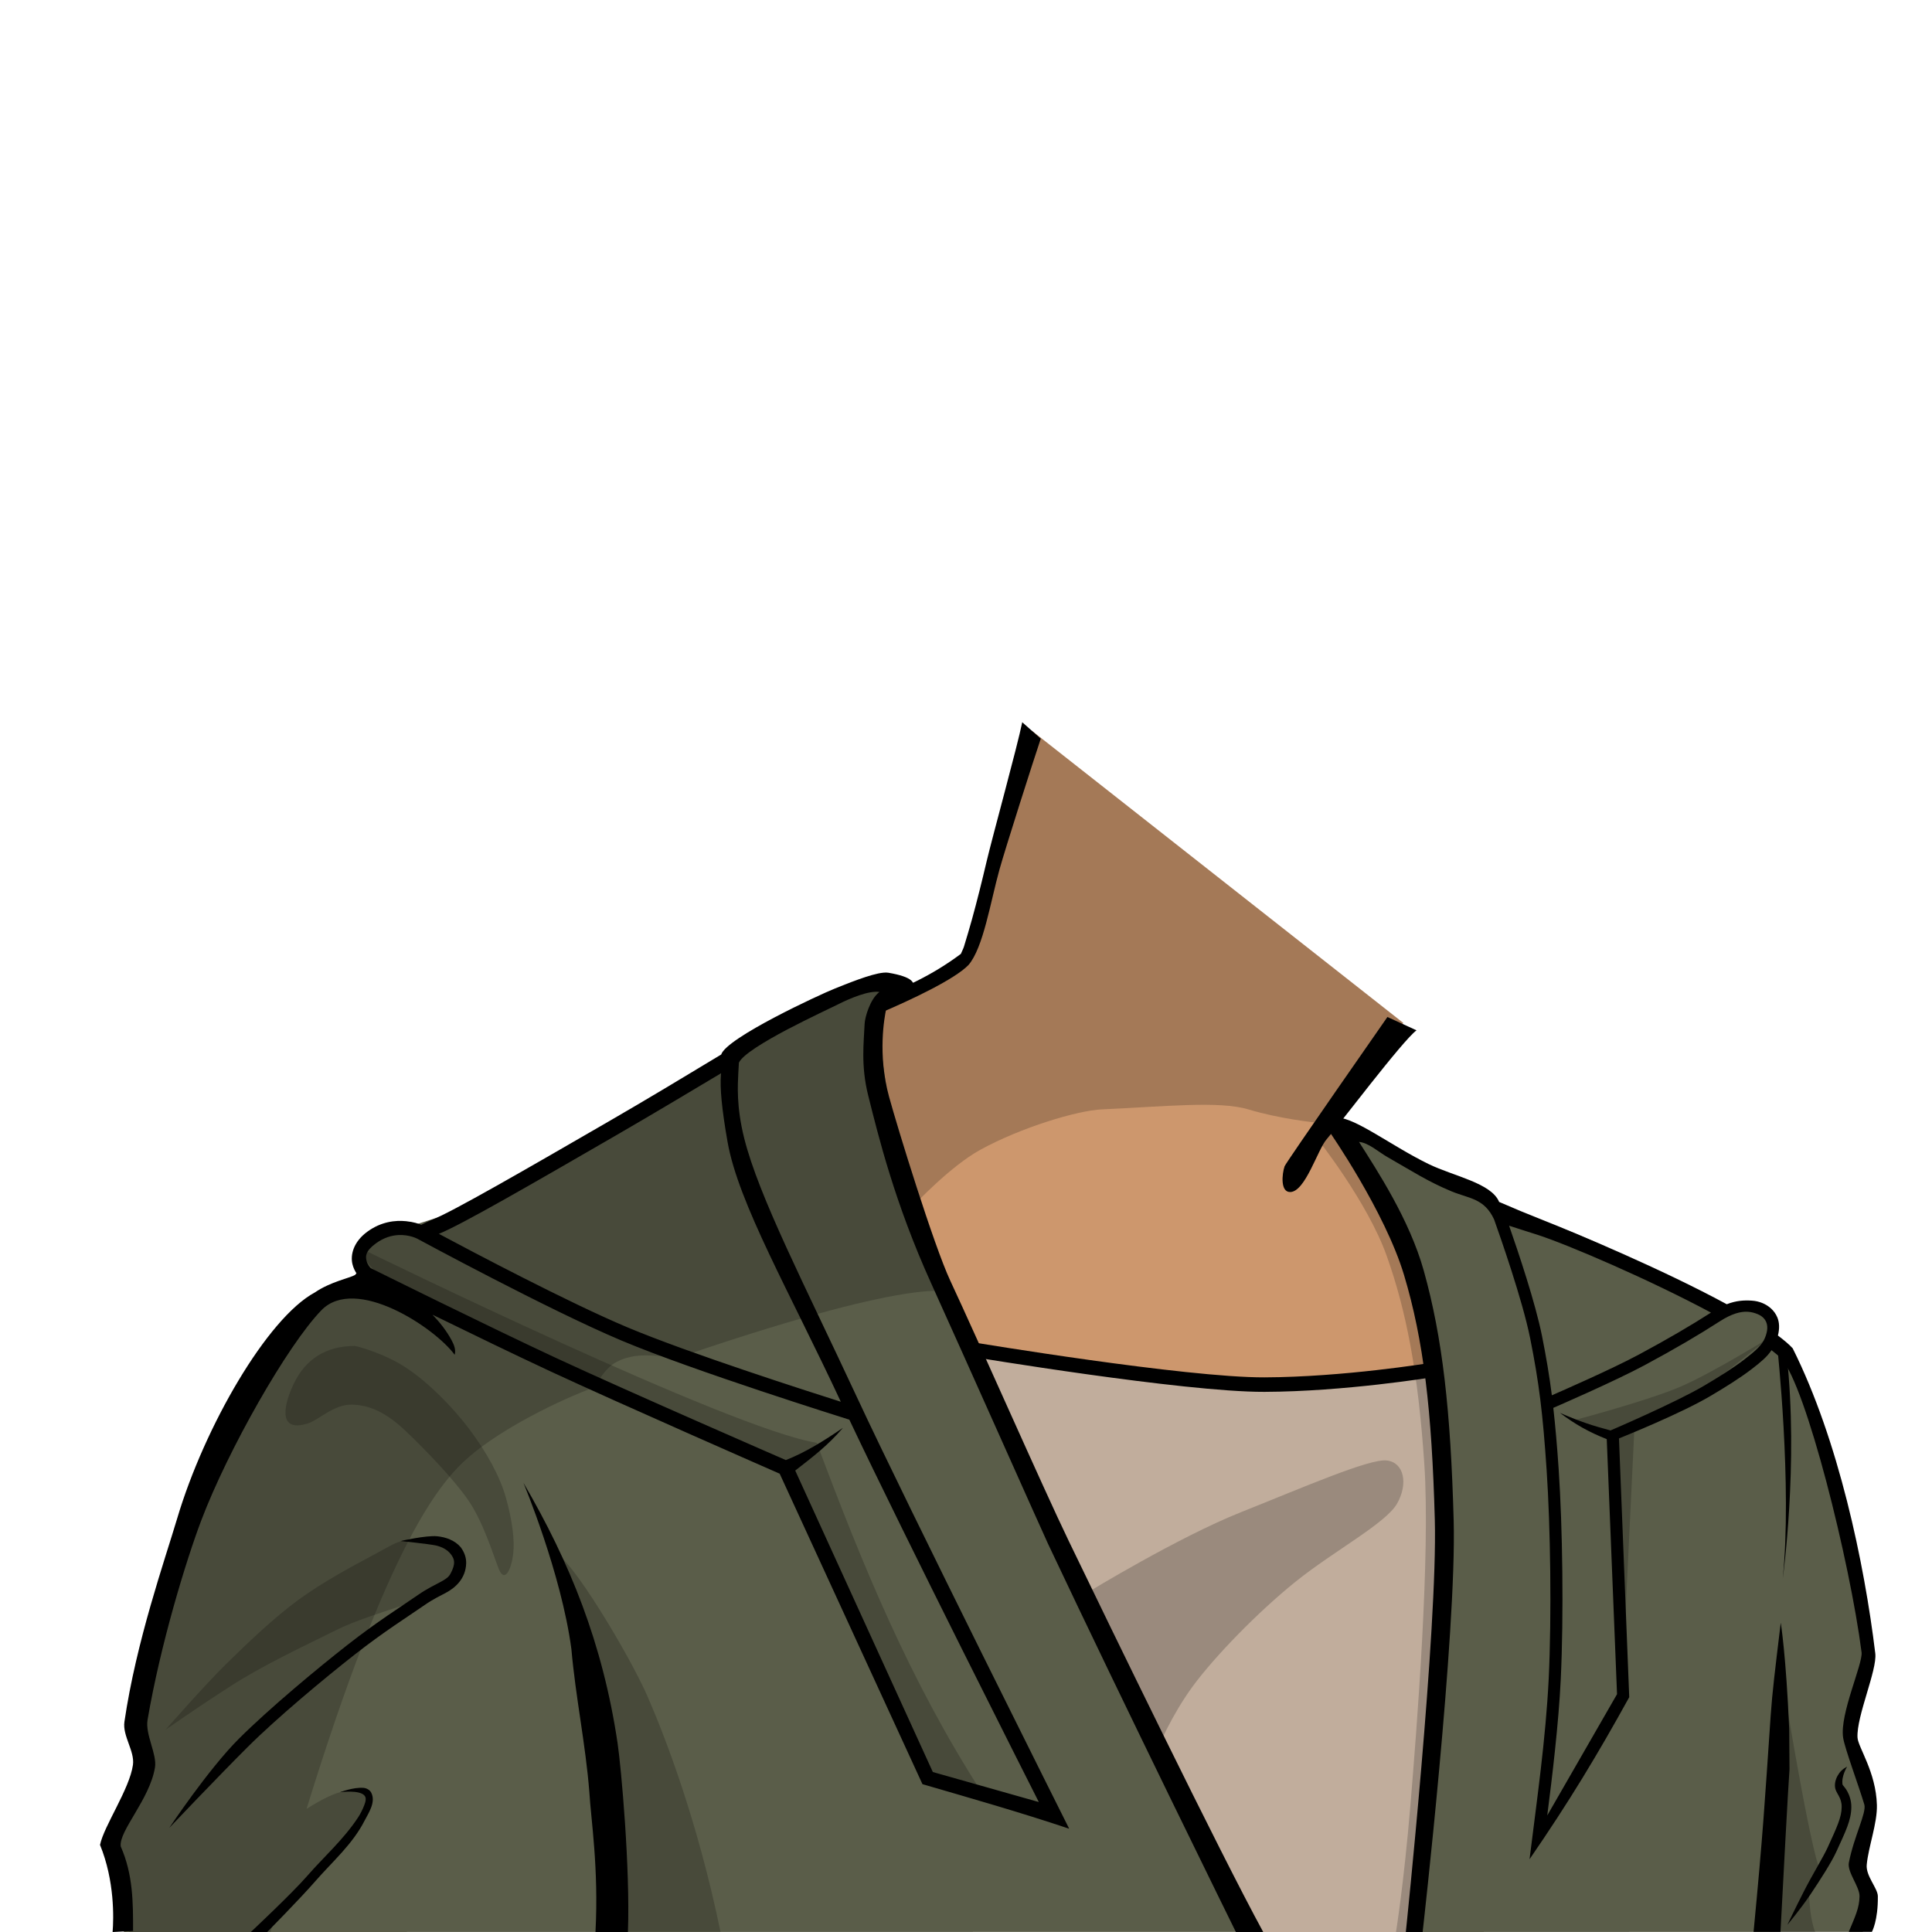
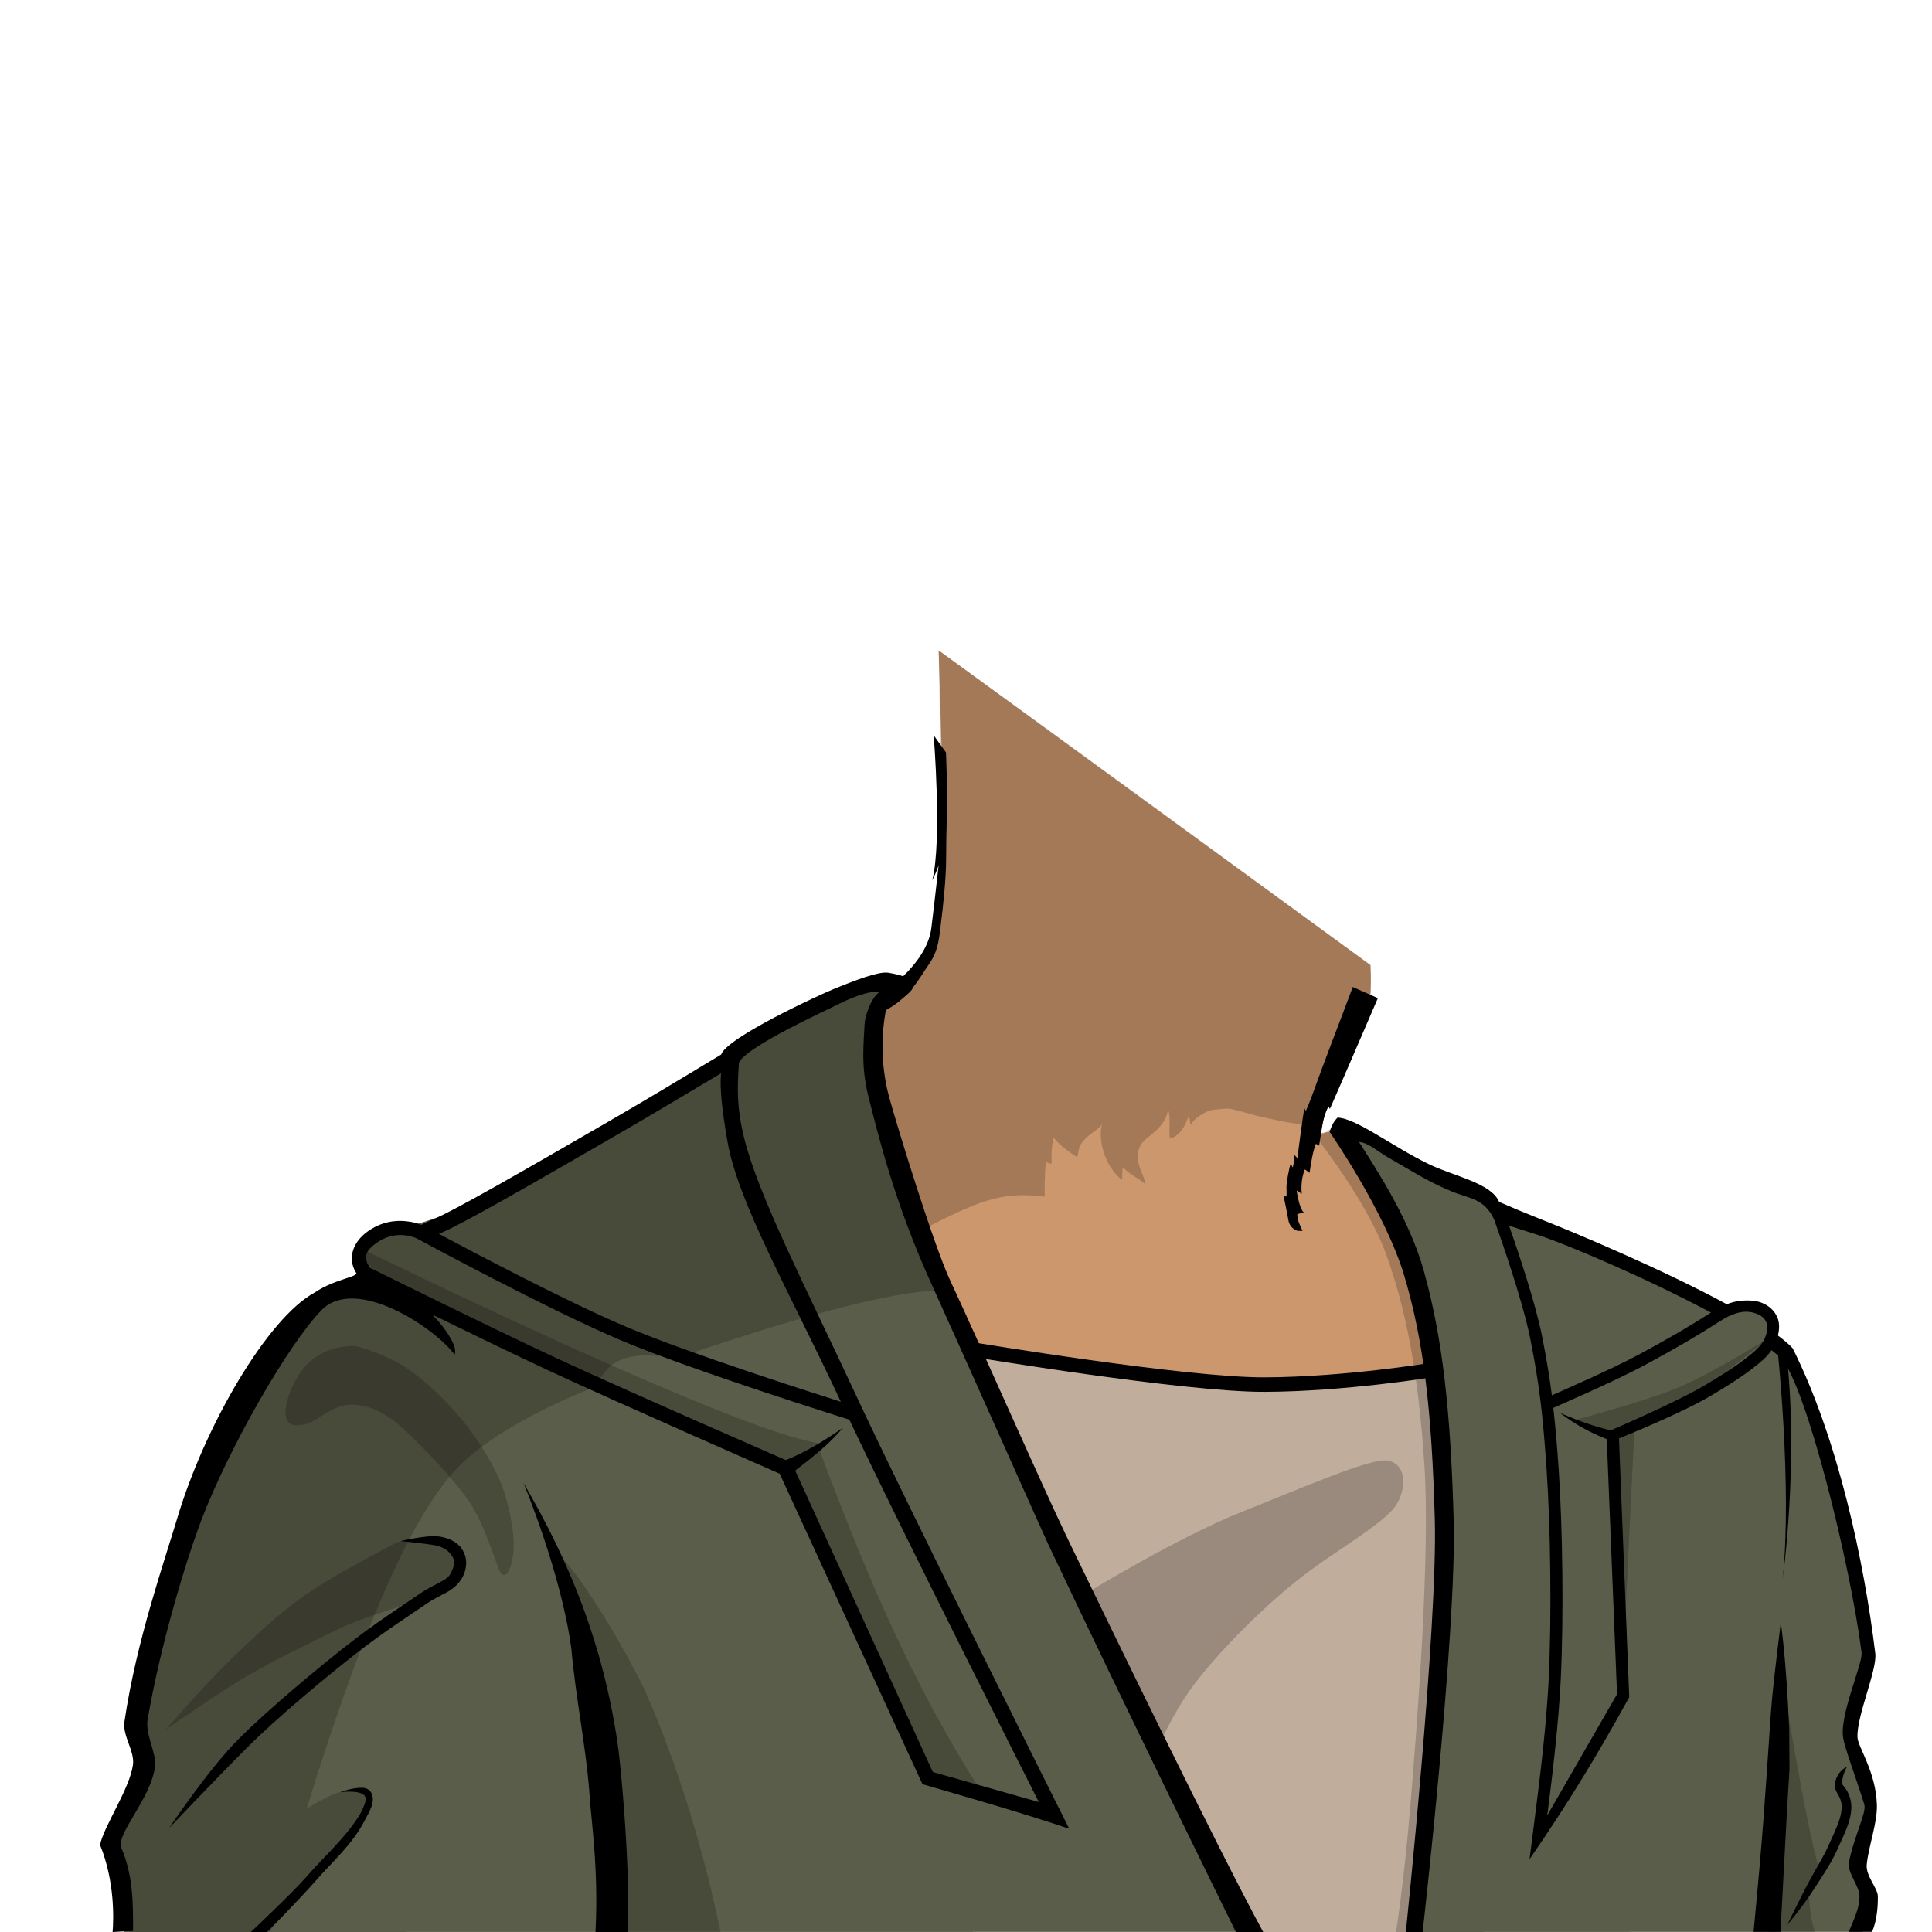
<svg xmlns="http://www.w3.org/2000/svg" version="1.1" id="svg171226" width="400" height="400" viewBox="0 0 400 400" xml:space="preserve">
  <defs id="defs171230" />
  <g id="layer1" style="display:none">
    <path id="path171974-7" style="display:inline;fill:#cd976d;fill-opacity:1;fill-rule:nonzero;stroke:none;stroke-width:1.333" d="m 202.779,134.84 0.279,39.656 -1.938,20.334 -1.037,3.611 c 0,0 -7.23,3.057 -19.391,9.396 -5.046,2.631 -0.408,13.401 0.082,19.09 5.175,11.786 12.487,63.745 23.36,65.157 l 63.831,12.136 29.432,-16.728 -5.986,-27.404 -15.291,-26.035 -2.68,0.547 c 0.033,-0.06 0.063,-0.12 0.096,-0.18 0.825,-1.498 1.686,-3.016 2.541,-4.529 l 14.451,-18.104 -6.811,-5.357 c 0.125,-2.062 0.15,-4.251 0.029,-6.619 z" />
    <path id="path1917" style="display:inline;opacity:0.2;fill:#000000;fill-opacity:1;fill-rule:nonzero;stroke:none;stroke-width:1.333" d="m 202.779,134.84 0.279,39.656 -1.936,20.332 -0.537,1.865 -3.59,3.951 c 0,0 -15.88,7.832 -16.416,7.939 l 2.348,19.055 7.618,27.143 c 0,0 8.681,-4.502 12.54,-5.781 3.682,-1.221 7.069,-2.008 13.219,-1.256 -0.027,-1.319 -0.048,-2.64 0.039,-3.957 0.069,-1.049 0.008,-2.161 0.248,-3.176 0.356,0.188 0.766,0.226 1.137,0.377 -0.035,-1.779 -0.102,-3.725 0.459,-5.414 1.281,1.607 3.081,2.898 4.809,3.992 0.323,-0.78 0.233,-1.673 0.674,-2.475 0.416,-0.757 1.002,-1.359 1.654,-1.914 0.928,-0.789 2.273,-1.496 2.852,-2.449 -0.616,2.143 -0.111,4.824 0.701,6.842 0.661,1.649 1.936,3.677 3.428,4.689 0.083,-0.833 -0.013,-1.83 0.193,-2.631 1.241,1.547 3.165,2.183 4.521,3.484 0.109,-0.881 -0.699,-2.317 -0.973,-3.176 -0.223,-0.701 -0.443,-1.361 -0.488,-2.096 -0.097,-1.585 0.466,-3.084 1.74,-4.055 1.959,-1.491 4.426,-3.58 4.52,-6.266 0.615,1.98 0.139,4.061 0.379,6.107 1.101,0.011 2.298,-1.301 2.818,-2.184 0.443,-0.753 0.776,-1.578 1.096,-2.385 0.273,0.552 0.185,1.269 0.447,1.785 0.623,-1.093 1.569,-1.704 2.574,-2.299 1.055,-0.625 1.848,-0.78 3.08,-0.873 0.796,-0.059 1.771,-0.242 2.564,-0.082 2.428,0.485 4.817,1.371 7.293,1.85 2.047,0.397 8.522,2.251 11.512,1.1 0.092,0.009 0.268,0.031 0.35,0.039 l 0.299,-0.375 c 0.218,-0.152 0.412,-0.323 0.555,-0.535 0,0 0.484,-0.723 0.664,-0.992 l 15.08,-18.891 -6.809,-5.355 c 0.125,-2.061 0.146,-4.254 0.025,-6.621 l -1.875,-1.506 c -0.107,-0.085 -0.213,-0.169 -0.318,-0.254 l -56.537,-45.369 c -2.576,-2.067 -5.151,-4.133 -7.729,-6.201 -1.225,-0.984 -2.477,-1.943 -3.705,-2.918 -0.133,-0.107 -0.242,-0.238 -0.369,-0.352 z" />
    <path d="m 292.986,209.786 c -0.009,-0.004 -0.152,0.143 -0.161,0.153 -4.865,4.952 -8.335,11.599 -12.039,17.217 -0.896,1.361 -1.197,2.883 -2.203,4.207 -0.145,-0.297 -0.291,-0.595 -0.436,-0.892 -1.663,2.337 -2.883,4.795 -3.987,7.337 l -1.079,-0.564 c -0.909,1.661 -1.412,3.472 -1.457,5.243 -0.529,0.008 -1.044,-0.117 -1.471,-0.361 -0.483,1.175 -0.62,2.433 -0.392,3.596 0.032,0.164 0.071,0.339 -10e-4,0.504 -0.187,0.429 -0.848,0.407 -1.301,0.291 0.069,0.436 0.631,4.901 1.679,4.461 -0.499,0.199 -1.028,0.295 -1.541,0.376 -0.04,1.309 0.571,2.377 1.1,3.484 0.005,0.011 -0.915,0.015 -1.015,-0.007 -0.316,-0.068 -0.597,-0.204 -0.839,-0.389 -0.541,-0.416 -0.851,-1.043 -1.06,-1.664 -0.265,-0.789 -0.38,-1.635 -0.436,-2.479 -0.032,-0.465 -0.028,-0.879 -0.191,-1.308 -0.167,-0.439 -0.388,-0.888 -0.399,-1.375 0.205,0.013 0.391,0.164 0.596,0.079 0.053,-0.453 -0.225,-0.735 -0.229,-1.163 -0.008,-0.772 0.289,-1.587 0.408,-2.357 0.064,-0.411 0.145,-0.78 0.284,-1.177 0.175,-0.503 0.241,-1.075 0.464,-1.545 0.204,-0.012 0.271,0.145 0.38,0.261 0.173,-0.605 0.479,-1.469 0.897,-1.999 0.247,0.033 0.297,0.361 0.444,0.512 -0.063,-0.064 0.348,-1.189 0.383,-1.348 0.1,-0.453 0.171,-0.916 0.307,-1.365 0.224,-0.736 0.627,-1.471 0.991,-2.168 0.291,-0.557 0.688,-1.093 1.021,-1.633 0.328,-0.532 0.697,-1.033 1.017,-1.572 0.193,-0.325 0.355,-0.707 0.592,-1.009 0.081,0.211 0.241,0.408 0.316,0.616 0.263,-0.381 0.363,-0.855 0.584,-1.255 0.285,-0.517 0.501,-1.069 0.736,-1.601 0.449,-1.024 0.889,-2.053 1.465,-3.036 2.477,-4.232 4.961,-8.46 7.448,-12.688 1.157,-1.969 2.316,-3.937 3.476,-5.905 0,0 5.647,2.523 5.648,2.524" style="display:inline;fill:#000000;fill-opacity:1;fill-rule:nonzero;stroke:none;stroke-width:1.333" id="path1927" />
    <path id="path2083" style="display:inline;fill:#000000;fill-opacity:1;fill-rule:nonzero;stroke:none;stroke-width:1.333" d="m 201.928,154.775 c 0,0 0.879,21.436 -1.197,29.678 0,0 1,-1.991 1.316,-3.162 0,0 -0.949,7.346 -1.908,12.828 -0.189,0.63 -0.378,1.259 -0.568,1.889 -0.11,0.362 -0.408,0.938 -0.631,1.479 -6.166,4.612 -11.834,7.013 -18.533,9.775 l 1.418,2.645 c 6.366,-2.701 14.31,-7.253 16.679,-9.049 2.752,-2.086 3.203,-5.922 3.362,-8.054 0.175,-2.344 0.353,-5.203 0.885,-7.295 0.532,-2.092 0.709,-0.383 1.031,-4.994 0.333,-4.751 0.615,-6.858 0.736,-8.561 0.123,-1.701 0.253,-3.147 0.166,-6.988 -0.108,-4.689 -0.209,-6.65 -0.209,-6.65 z" />
  </g>
-   <g id="layer3" style="display:inline">
+   <g id="g11" style="display:inline">
+     <path id="path3" style="display:inline;fill:#cd976d;fill-opacity:1;fill-rule:nonzero;stroke:none;stroke-width:1.333" d="m 194.34,134.658 1.096,36.481 -1.575,20.697 -0.856,3.793 c 0,0 -0.152,5.87 -12.313,12.21 -5.046,2.631 -0.408,13.401 0.082,19.09 5.175,11.786 12.487,63.745 23.36,65.157 l 63.831,12.136 29.432,-16.728 -5.986,-27.404 -15.609,-25.808 -2.362,0.32 c 0.033,-0.06 0.085,-0.113 0.096,-0.18 0.349,-2.088 0.734,-4.422 1.588,-5.936 l 9.574,-21.211 -0.98,-0.843 c 0.125,-2.062 0.15,-4.251 0.029,-6.619 z" />
+     <path id="path6" style="display:inline;opacity:0.2;fill:#000000;fill-opacity:1;fill-rule:nonzero;stroke:none;stroke-width:1.333" d="m 194.34,134.658 0.733,41.109 -1.936,20.332 -0.537,1.865 -0.323,0.684 c 0,0 -11.161,9.829 -11.697,9.936 l 2.348,19.055 7.618,27.143 c 0,0 8.681,-4.502 12.54,-5.781 3.682,-1.221 7.069,-2.008 13.219,-1.256 -0.027,-1.319 -0.048,-2.64 0.039,-3.957 0.069,-1.049 0.008,-2.161 0.248,-3.176 0.356,0.188 0.766,0.226 1.137,0.377 -0.035,-1.779 -0.102,-3.725 0.459,-5.414 1.281,1.607 3.081,2.898 4.809,3.992 0.323,-0.78 0.233,-1.673 0.674,-2.475 0.416,-0.757 1.002,-1.359 1.654,-1.914 0.928,-0.789 2.273,-1.496 2.852,-2.449 -0.616,2.143 -0.111,4.824 0.701,6.842 0.661,1.649 1.936,3.677 3.428,4.689 0.083,-0.833 -0.013,-1.83 0.193,-2.631 1.241,1.547 3.165,2.183 4.521,3.484 0.109,-0.881 -0.699,-2.317 -0.973,-3.176 -0.223,-0.701 -0.443,-1.361 -0.488,-2.096 -0.097,-1.585 0.466,-3.084 1.74,-4.055 1.959,-1.491 4.426,-3.58 4.52,-6.266 0.615,1.98 0.139,4.061 0.379,6.107 1.101,0.011 2.298,-1.301 2.818,-2.184 0.443,-0.753 0.776,-1.578 1.096,-2.385 0.273,0.552 0.185,1.269 0.447,1.785 0.623,-1.093 1.569,-1.704 2.574,-2.299 1.055,-0.625 1.848,-0.78 3.08,-0.873 0.796,-0.059 1.771,-0.242 2.564,-0.082 2.428,0.485 4.817,1.371 7.293,1.85 2.047,0.397 8.318,2.093 11.308,0.941 0.257,-0.615 0.264,-1.102 0.659,-1.484 3.952,-7.675 7.087,-15.795 10.594,-23.705 l -0.91,-0.762 c 0.125,-2.061 0.146,-4.254 0.025,-6.621 C 253.16,177.448 224.134,156.204 194.34,134.658 Z" />
+     <path d="m 275.041,229.052 c -1.322,2.632 -1.363,4.921 -1.923,8.144 l -0.67,-0.383 c -0.728,1.82 -1.004,4.085 -1.321,6.014 -0.439,-0.31 -0.545,-0.458 -0.972,-0.702 -0.936,2.277 -0.676,4.524 -0.643,5.03 -0.368,-0.138 -0.598,-0.523 -1.052,-0.639 0.069,0.436 0.54,3.654 1.474,4.507 -0.499,0.131 -0.824,0.249 -1.337,0.331 -0.04,1.309 0.571,2.377 1.1,3.484 0.005,0.011 -0.915,0.015 -1.015,-0.007 -0.316,-0.068 -0.597,-0.204 -0.839,-0.389 -0.541,-0.416 -0.944,-1.019 -1.06,-1.664 -0.314,-1.741 -0.683,-3.445 -1.025,-5.161 0.205,0.013 0.391,0.164 0.596,0.079 0.053,-0.453 0.002,-1.529 -0.002,-1.957 -0.01,-0.921 0.58,-4.103 0.838,-4.649 0.204,-0.012 0.361,0.508 0.471,0.624 0.173,-0.605 0.32,-1.764 0.262,-2.657 0.224,0.237 0.57,0.588 0.716,0.739 -0.063,-0.064 1.177,-9.159 1.408,-10.379 0.081,0.211 0.241,0.408 0.316,0.616 0.414,-0.984 0.893,-2.118 1.254,-3.122 3.051,-8.491 5.359,-14.233 8.462,-22.566 0,0 5.034,2.239 5.194,2.309 -3.455,8.018 -8.163,18.954 -9.932,22.928 -0.127,-0.173 -0.157,-0.232 -0.302,-0.529 z" style="display:inline;fill:#000000;fill-opacity:1;fill-rule:nonzero;stroke:none;stroke-width:1.333" id="path7" />
+     <path id="path11" style="display:inline;fill:#000000;fill-opacity:1;fill-rule:nonzero;stroke:none;stroke-width:1.333" d="m 193.307,152.235 c 0,0 1.786,21.799 -0.29,30.041 0,0 1,-1.991 1.316,-3.162 0,0 -0.794,7.267 -1.5,12.964 -0.909,7.796 -10.742,14.149 -12.428,15.184 l 1.418,2.645 c 6.366,-2.701 8.604,-7.594 10.52,-10.298 1.996,-2.818 2.127,-5.729 2.398,-7.849 0.53,-4.151 1.14,-9.768 1.145,-14.104 0.006,-5.674 0.269,-10.151 0.176,-15.231 -0.108,-4.689 -0.209,-6.65 -0.209,-6.65 z" />
+   </g>
+   <g id="layer3" style="display:none">
    <path d="m 213.633,151.294 -13.549,47.147 c 0,0 -7.229,3.057 -19.39,9.397 -5.046,2.631 -0.409,13.401 0.081,19.09 5.175,11.786 11.82,61.074 22.694,62.486 l 64.831,20.651 31.604,-20.236 -8.492,-29.741 -15.291,-26.035 -4.019,0.821 18.428,-23.087 z" style="display:inline;fill:#cd976d;fill-opacity:1;fill-rule:nonzero;stroke:none;stroke-width:1.333" id="path171974" />
    <path id="path171984" style="display:inline;opacity:0.2;fill:#000000;fill-opacity:1;fill-rule:nonzero;stroke:none;stroke-width:1.333" d="m 213.633,151.295 -13.047,45.398 -3.59,3.951 c 0,0 -15.88,7.832 -16.416,7.939 l 2.348,19.055 6.449,21.717 c 0,0 7.35,-7.859 13.52,-11.266 8.466,-4.674 20.232,-8.183 25.204,-8.402 12.794,-0.563 24.27,-1.825 30.36,0.002 6.339,1.901 13.099,2.665 15.471,2.891 L 290.529,211.787 Z" />
    <path id="path171994" style="display:inline;fill:#000000;fill-opacity:1;fill-rule:nonzero;stroke:none;stroke-width:1.333" d="m 211.645,149.529 c -1.011,4.997 -6.2,23.824 -7.369,28.787 -0.956,4.064 -1.958,8.119 -3.072,12.143 -0.516,1.859 -1.074,3.702 -1.633,5.549 -0.11,0.362 -0.408,0.938 -0.631,1.479 -6.166,4.612 -11.834,7.013 -18.533,9.775 l 1.418,2.645 c 7.032,-2.984 15.811,-7.162 18.683,-10.106 3.087,-3.587 4.544,-13.031 6.419,-19.762 1.251,-4.492 7.062,-22.686 8.553,-27.104 z" />
    <path d="m 293.276,213.319 c -2.837,2.044 -16.283,19.912 -18.592,22.531 -1.879,2.131 -4.417,10.851 -7.529,10.948 -2.104,0.065 -1.741,-3.725 -1.193,-5.332 0.263,-0.769 21.288,-30.909 21.288,-30.909 0,0 6.027,2.763 6.027,2.763" style="display:inline;fill:#000000;fill-opacity:1;fill-rule:nonzero;stroke:none;stroke-width:1.333" id="path171998" />
  </g>
  <g id="g171234" style="display:inline">
    <path style="fill:#c1ad9c;fill-opacity:1;stroke:none;stroke-width:1px;stroke-linecap:butt;stroke-linejoin:miter;stroke-opacity:1" d="m 200.429,278.541 37.983,6.223 22.747,1.931 19.099,-1.502 15.665,-1.931 1.931,20.815 0.215,22.961 L 294.635,377.897 291.631,400 H 258.584 L 233.262,348.927 208.584,297.425 Z" id="path5" />
    <path id="path171958" style="fill:#5a5d49;fill-opacity:1;fill-rule:nonzero;stroke:none;stroke-width:1.333" d="m 183.661,204.625 -3.125,0.138 -6.126,2.21 -40.914,21.154 -38.588,22.549 -14.109,4.541 -6.675,4.509 1.757,3.914 -9.03,6.18 c -11.835,12.451 -19.196,25.304 -24.971,40.912 l -13.467,45.029 1.715,10.135 -6.826,16.09 2.361,18.014 233.441,-0.021 -0.148,-4.279 -0.619,3.666 c -14.41,-22.209 -8.963,-19.309 -22.301,-43.953 0,0 -31.364,-68.11 -43.914,-97.928 -9.425,-22.393 -10.574,-50.807 -10.574,-50.807 z m 93.158,28.885 3.783,5.736 2.66,4.715 c 0,0 5.485,10.111 6.905,14.085 1.42,3.976 3.756,9.877 4.521,15.063 3.431,23.267 3.339,46.209 2.736,69.329 C 296.923,361.699 292.141,400 292.141,400 l 93.548,-0.033 -0.672,-16.17 2.131,-9.971 -4.352,-14.629 4.34,-16.879 c -1.525,-11.003 -8.987,-43.958 -12,-51.285 -2.948,-7.168 -3.909,-10.6 -8.074,-14.084 -1.167,-0.977 0.874,-4.012 -1.904,-5.924 -2.778,-1.912 -5.261,1.262 -7.151,0.205 -11.011,-6.154 -31.938,-16.944 -40.865,-18.927 -10.461,-2.325 -26.815,-12.735 -37.039,-17.078 z" />
    <path d="m 367.954,278.712 c 0,0 3.129,28.845 1.144,48.113 0,0 3.301,-23.672 0.824,-46.241 z" style="fill:#000000;fill-opacity:1;fill-rule:nonzero;stroke:none;stroke-width:1.333" id="path172006" />
    <path id="path172010" style="fill:#000000;fill-opacity:1;fill-rule:nonzero;stroke:none;stroke-width:1.333" d="m 182.9,201.383 c -2.717,0.262 -7.757,2.384 -10.125,3.318 -2.867,1.131 -22.344,10.129 -23.462,13.629 -7.192,4.348 -15.284,9.223 -23.279,13.848 -16.791,9.712 -32.651,18.886 -36.656,20.389 -0.763,0.286 -1.439,0.676 -2.158,1.018 -0.573,-0.235 -1.552,-0.586 -3.131,-0.748 -2.224,-0.228 -5.168,0.072 -8.045,2.178 -2.89,2.116 -3.532,4.818 -3.072,6.717 0.187,0.774 0.511,1.39 0.828,1.895 -0.077,0.096 -0.255,0.275 -0.301,0.344 -1.077,0.637 -5.048,1.384 -8.318,3.619 -9.856,5.313 -22.83,27.761 -28.479,46.727 -2.605,8.747 -8.506,25.511 -10.941,42.156 -0.429,2.931 2.16,6.065 1.764,8.928 -0.69,4.989 -6.021,12.658 -6.816,16.562 3.047,7.458 2.834,15.177 2.605,18.039 l 4.236,-0.215 c 0.008,-5.832 0.016,-11.664 -2.551,-17.496 -0.46,-3.156 6.001,-9.745 7.086,-16.355 0.455,-2.771 -2.054,-6.81 -1.531,-9.875 2.646,-15.531 7.941,-32.902 11.121,-41.289 5.508,-14.529 17.764,-36.146 24.85,-43.482 7.085,-7.337 23.557,3.639 27.609,9.201 0.307,-1.035 -0.155,-2.13 -0.67,-3.078 -1.057,-1.946 -2.417,-3.654 -3.926,-5.221 7.791,3.81 17.21,8.376 24.312,11.682 14.347,6.678 46.859,20.924 47.576,21.238 l 29.559,64.279 c 9.968,2.906 19.984,5.747 30.379,9.227 0,0 -33.245,-66.353 -43.961,-89.379 -10.755,-23.111 -20.283,-41.449 -23.322,-53.574 -1.664,-6.638 -1.332,-11.149 -1.221,-13.502 0.047,-0.994 0.088,-1.619 0.121,-2.139 1.503,-3.324 18.271,-10.93 20.559,-12.098 2.325,-1.187 6.356,-2.891 8.539,-2.549 -1.943,1.455 -3.016,5.251 -3.07,6.617 -0.147,3.679 -0.82,8.583 0.744,14.824 2.115,8.441 5.484,22.232 13.043,38.898 6.589,14.528 23.026,51.454 24.176,53.893 C 232.661,352.877 255.875,400 255.875,400 h 5.658 c -9.214,-16.891 -32.038,-63.924 -40.238,-80.908 -5.448,-11.284 -18.874,-41.802 -24.545,-53.928 -3.427,-7.329 -10.903,-31.58 -12.689,-38.129 -2.397,-8.786 -0.936,-16.44 -0.596,-18.096 3.405,-2.435 10.619,-5.819 0.443,-7.547 -0.279,-0.047 -0.62,-0.047 -1.008,-0.01 z m -33.604,20.82 c -0.02,0.135 -0.01,0.205 -0.037,0.354 -0.203,2.635 0.129,6.807 1.379,13.885 2.24,12.689 12.78,30.923 23.445,53.777 -6.974,-2.212 -31.53,-10.086 -44.211,-15.422 -12.275,-5.165 -32.309,-15.763 -39.01,-19.346 4.546,-1.806 19.451,-10.419 36.801,-20.455 7.363,-4.259 14.625,-8.61 21.633,-12.793 z m 127.629,9.188 c -0.875,0.857 -1.232,1.789 -1.668,2.926 0,0 11.483,16.506 15.438,29.678 4.038,13.449 5.751,28.009 6.367,50.643 0.607,22.295 -6,85.363 -6,85.363 h 3.482 c 0,0 7.053,-62.048 6.424,-85.15 -0.62,-22.762 -2.307,-37.899 -6.202,-51.805 -2.956,-10.554 -9.621,-20.66 -13.395,-26.62 1.942,0.144 4.052,2.085 5.827,3.098 5.072,2.897 8.466,5.128 13.352,7.145 3.611,1.49 6.749,1.415 8.783,5.793 1.23,3.449 5.898,16.746 7.469,24.607 1.841,9.213 2.62,15.52 3.412,27.307 0.79,11.745 1.062,29.953 0.428,43.205 -0.623,12.519 -2.427,24.927 -3.967,37.354 8.192,-11.899 14.072,-21.648 20.641,-33.551 l -2.125,-53.572 c 1.322,-0.533 12.869,-5.206 18.879,-8.752 3.086,-1.821 6.116,-3.698 8.611,-5.615 1.88,-1.444 3.172,-2.526 4.094,-3.904 0.74,0.595 1.541,1.206 2.02,1.732 5.132,5.649 14.216,42.092 16.625,60.832 0.283,2.39 -4.568,12.788 -3.82,17.662 0.349,2.274 3.214,9.89 4.387,13.842 0.5,1.684 -2.131,6.552 -3.199,12.027 -0.383,1.961 2.235,4.966 2.207,6.965 -0.034,2.442 -0.92,4.219 -2.227,7.367 h 4.791 c 0,0 1.288,-2.29 1.23,-7.375 -0.019,-1.655 -2.522,-4.198 -2.303,-6.52 0.354,-3.757 2.208,-8.594 2.105,-12.367 -0.187,-6.871 -3.905,-11.948 -4.014,-13.971 -0.236,-4.393 4.098,-13.959 3.68,-17.416 -2.271,-18.766 -7.633,-44.245 -17.1,-63.166 -0.748,-0.823 -1.833,-1.721 -3.059,-2.646 0.358,-1.413 0.326,-2.697 -0.127,-3.771 -0.615,-1.459 -1.824,-2.437 -3.119,-2.967 -0.657,-0.269 -1.373,-0.435 -2.145,-0.486 -1.601,-0.107 -3.246,-0.018 -5.201,0.744 -13.176,-7.155 -31.166,-14.706 -38.215,-17.484 -3.042,-1.199 -5.985,-2.416 -8.912,-3.697 -1.615,-3.931 -9.404,-5.317 -14.586,-7.836 -7.589,-3.688 -15.123,-9.557 -18.867,-9.617 z m 35.518,22.379 c 2.008,0.667 4.149,1.323 5.848,1.871 6.278,2.025 23.137,9.254 35.951,16.121 -4.101,2.627 -8.859,5.428 -14.92,8.682 -5.67,3.044 -16.193,7.639 -18.027,8.438 -0.52,-4.051 -1.155,-7.861 -2.043,-12.303 -1.367,-6.838 -4.907,-17.364 -6.809,-22.809 z m -229.951,1.936 c 2.307,-0.121 3.939,0.775 3.939,0.775 0.038,0.021 27.185,14.731 42.279,21.082 14.891,6.266 46.201,16.072 47.137,16.365 11.475,24.281 37.733,76.212 39.227,79.164 l -21.939,-6.213 -28.492,-62.416 c 3.801,-2.949 6.843,-5.29 9.885,-8.846 -4.068,2.782 -7.834,5.108 -11.826,6.676 0,0 -33.173,-14.435 -47.584,-21.143 -14.303,-6.657 -38,-18.415 -38.387,-18.607 -0.082,-0.088 -0.633,-0.659 -0.842,-1.52 -0.224,-0.924 -0.275,-1.976 1.93,-3.59 1.663,-1.218 3.29,-1.656 4.674,-1.729 z m 279.293,15.877 c 0.838,0.037 1.524,0.254 2.119,0.498 0.814,0.333 1.446,0.875 1.762,1.625 0.316,0.75 0.38,1.802 -0.293,3.381 -0.608,1.425 -1.872,2.574 -4.217,4.375 -2.344,1.801 -5.304,3.644 -8.357,5.445 -5.922,3.494 -19.359,9.252 -19.359,9.252 -3.706,-0.999 -5.91,-1.676 -10.475,-3.641 3.125,2.35 5.928,3.949 9.697,5.441 l 2.127,52.803 -14.447,25.109 c 1,-7.771 2.356,-18.992 2.795,-28.172 0.641,-13.395 0.369,-31.614 -0.43,-43.492 -0.338,-5.024 -0.693,-9.001 -1.113,-12.723 0.832,-0.36 12.711,-5.509 18.912,-8.838 6.321,-3.393 11.278,-6.317 15.537,-9.064 2.524,-1.628 4.345,-2.062 5.742,-2 z M 108.375,307.012 c 0,0 7.842,18.711 9.93,34.447 0.863,9.886 2.94,19.696 3.713,29.561 0.34,5.801 1.955,15.71 1.27,28.98 h 6.717 c 0.49,-13.112 -1.392,-34.062 -2.146,-39.131 -3.07,-20.616 -9.866,-37.375 -19.482,-53.857 z m 260.311,28.955 c -1.2,9.905 -1.756,14.415 -2.084,19.205 -1.302,18.992 -1.553,23.933 -3.543,44.795 h 5.574 c 0.484,-9.216 1.593,-30.139 1.863,-33.656 l -0.062,-8.328 c -0.649,-15.305 -1.748,-22.016 -1.748,-22.016 z" />
    <path id="path172176" style="display:inline;opacity:0.2;fill:#000000;fill-opacity:1;fill-rule:nonzero;stroke:none;stroke-width:1.333" d="m 183.282,204.245 -8.872,2.727 -40.699,22.013 -38.481,22.334 -7.557,3.124 -6.337,-0.084 -6.358,4.072 1.333,4.564 -9.889,5.752 c 0,0 -8.253,9.712 -10.305,12.707 -8.39,12.246 -15.523,32.389 -15.523,32.389 l -11.904,42.314 0.891,10.191 -6.471,15.006 4.094,10.271 L 26.678,400 H 56 c 0.358,-1.285 0.693,-2.413 1.047,-3.664 0.912,-0.959 1.815,-1.912 2.891,-3.027 3.053,-3.168 9.868,-8.99 12.441,-12.746 2.573,-3.756 5.043,-6.472 3.945,-8.648 -1.097,-2.177 -1.63,-1.548 -5.006,-1.062 -2.092,0.301 -4.856,1.792 -7.846,3.646 17.148,-55.505 27.711,-67.729 33.633,-72.865 6.739,-5.845 18.617,-11.752 26.289,-14.541 0.262,-1.047 2.034,-3.929 4.187,-5.081 5.331,-2.853 10.772,-0.236 14.332,-1.445 50.34,-17.102 55.186,-12.845 55.186,-12.845 0,0 -17.909,-32.633 -14.335,-62.181 z" />
    <path d="m 114.85,321.586 c -3.167,-0.534 6.733,16.926 9.956,28.942 l 0.446,7.589 c 0,0 2.16,18.548 4.041,41.884 h 19.882 c -4.754,-23.123 -11.512,-40.55 -15.176,-48.926 -3.664,-8.376 -15.981,-28.954 -19.148,-29.488 z" style="opacity:0.2;fill:#000000;fill-opacity:1;fill-rule:nonzero;stroke:none;stroke-width:1.333" id="path172192" />
    <path style="opacity:0.2;fill:#000000;fill-opacity:1;stroke:none;stroke-width:0.912px;stroke-linecap:butt;stroke-linejoin:miter;stroke-opacity:1" d="m 368.954,347.111 c 0,0 4.955,30.859 7.5,39.154 0.469,1.529 -1.951,4.431 -1.909,5.758 0.184,5.748 1.276,7.977 1.276,7.977 H 366.379 Z" id="path2" />
    <path style="color:#000000;fill:#000000;-inkscape-stroke:none" d="m 380.811,367.088 c -0.531,0.728 -0.899,1.609 -0.91,2.535 -0.012,0.986 0.49,1.596 0.812,2.221 0.322,0.625 0.592,1.268 0.584,2.291 -0.017,2.149 -1.004,4.2 -2.914,8.391 -0.881,1.933 -3.218,5.737 -4.873,8.99 -1.925,3.782 -3.446,6.982 -3.446,6.982 0,0 2.733,-3.239 4.784,-6.298 2.051,-3.059 4.329,-6.597 5.354,-8.844 1.9,-4.17 3.074,-6.475 3.096,-9.205 0.011,-1.416 -0.423,-2.479 -0.807,-3.223 -0.383,-0.744 -0.987,-1.323 -1.007,-1.433 -0.315,-1.688 0.935,-3.72 0.935,-3.72 0,0 -0.969,0.439 -1.607,1.314 z" id="path1" />
    <path style="fill:none;stroke:#000000;stroke-width:3;stroke-linecap:butt;stroke-linejoin:miter;stroke-dasharray:none;stroke-opacity:1" d="m 201.288,279.399 c 0,0 43.974,7.328 60.498,7.27 16.524,-0.058 34.352,-2.978 34.352,-2.978" id="path4" />
    <path style="fill:#000000;fill-opacity:0.2;stroke:none;stroke-width:1px;stroke-linecap:butt;stroke-linejoin:miter;stroke-opacity:1" d="m 34.293,358.106 c 0,0 8.019,-9.167 12.594,-13.657 4.576,-4.49 9.821,-9.495 14.87,-13.201 5.049,-3.706 11.412,-7.102 15.174,-9.104 3.762,-2.002 4.764,-2.812 7.132,-3.338 2.367,-0.527 5.614,-0.303 6.677,0 1.062,0.303 3.605,2.474 3.945,4.249 0.34,1.775 1.508,1.076 -1.821,4.704 -3.329,3.628 -15.578,5.92 -23.216,9.711 -7.639,3.792 -15.178,7.296 -22.002,11.684 -6.824,4.388 -13.353,8.953 -13.353,8.953 z" id="path8" />
    <path style="fill:#000000;fill-opacity:0.2;stroke:none;stroke-width:1px;stroke-linecap:butt;stroke-linejoin:miter;stroke-opacity:1" d="m 225.322,329.614 c 0,0 18.565,-11.331 31.551,-16.508 12.987,-5.177 26.704,-11.171 30.273,-10.73 3.569,0.441 4.438,4.832 2.098,8.935 -2.34,4.102 -13.1,9.797 -21.004,16.157 -7.904,6.36 -16.768,15.528 -21.234,21.585 -4.466,6.057 -7.27,12.85 -7.27,12.85 z" id="path9" />
    <path style="color:#000000;fill:#000000;fill-opacity:0.2;-inkscape-stroke:none" d="m 275.272,233.833 -2.585,1.861 c 0,0 10.458,13.147 14.438,24.38 4.043,11.408 6.465,23.903 7.764,43.016 1.287,18.943 -1.557,54.807 -2.895,70.84 C 290.662,389.894 289.029,400 289.029,400 h 2.461 c 0,0 1.657,-9.805 2.997,-25.862 1.334,-15.989 4.219,-51.774 2.897,-71.219 -1.31,-19.275 -3.778,-32.047 -7.901,-43.68 -4.185,-11.809 -14.211,-25.407 -14.211,-25.407 z" id="path10" />
-     <path id="path12" style="fill:#000000;fill-opacity:0.2;stroke:none;stroke-width:1px;stroke-linecap:butt;stroke-linejoin:miter;stroke-opacity:1" d="M 366.523 276.824 C 366.523 276.824 354.619 284.226 347.854 287.125 C 341.088 290.024 326.072 293.992 326.072 293.992 L 333.477 297.426 L 333.627 297.352 L 335.943 346.459 L 338.412 295.172 L 337.494 295.416 L 352.361 287.982 L 366.523 276.824 z " />
+     <path id="path12" style="fill:#000000;fill-opacity:0.2;stroke:none;stroke-width:1px;stroke-linecap:butt;stroke-linejoin:miter;stroke-opacity:1" d="m 366.523,276.824 c 0,0 -11.905,7.402 -18.67,10.301 -6.765,2.899 -21.781,6.867 -21.781,6.867 l 7.404,3.434 0.15,-0.074 2.316,49.107 2.469,-51.287 -0.918,0.244 14.867,-7.434 z" />
    <path style="fill:#000000;fill-opacity:0.2;stroke:none;stroke-width:1px;stroke-linecap:butt;stroke-linejoin:miter;stroke-opacity:1" d="m 161.803,302.575 -23.458,-9.021 c -6.356,-3.364 -38.331,-17.084 -54.841,-26.243 -8.372,-4.644 -9.346,-9.13 -7.964,-8.441 1.625,0.809 75.853,37.082 93.558,39.843 9.43,25.215 19.164,49.064 34.209,72.459 l -11.462,-3.36 z" id="path16" />
    <path style="fill:#000000;fill-opacity:0.2;stroke:none;stroke-width:1px;stroke-linecap:butt;stroke-linejoin:miter;stroke-opacity:1" d="m 60.813,286.498 c 2.476,-5.163 6.715,-7.817 12.598,-7.831 0.46,-10e-4 6.242,1.558 10.751,4.559 4.508,3.001 9.441,7.939 12.989,12.644 3.548,4.704 6.376,9.797 7.624,14.314 1.249,4.517 1.829,8.584 1.471,11.594 -0.36,3.024 -1.748,6.182 -2.997,3.007 -1.249,-3.175 -3.259,-9.835 -6.393,-14.313 -3.133,-4.478 -8.77,-10.292 -12.809,-14.142 -4.04,-3.85 -7.412,-5.41 -11.149,-5.517 -3.737,-0.108 -6.944,3.213 -9.195,3.908 -6.639,2.051 -4.649,-4.551 -2.889,-8.222 z" id="path35762" />
    <path id="path17" style="color:#000000;fill:#000000;-inkscape-stroke:none" d="m 70.393,371.063 c 0,0 4.149,-0.573 5.122,0.755 0.343,0.468 0.209,1.136 -0.102,1.939 -0.311,0.803 -0.759,1.737 -1.275,2.52 -3.062,4.642 -7.038,8.098 -10.556,12.139 C 60.395,392.077 51.931,400 51.931,400 h 3.387 c 0,0 6.789,-6.865 10.041,-10.6 3.422,-3.931 7.629,-7.559 10.117,-12.441 0.382,-0.749 0.953,-1.668 1.336,-2.658 0.383,-0.99 0.595,-2.149 0.02,-3.201 -0.302,-0.553 -0.99,-0.891 -1.55,-0.94 -2.089,-0.182 -4.889,0.903 -4.889,0.903 z M 82.937,319.055 c 0,0 5.758,0.588 7.333,0.922 1.238,0.3 2.338,0.834 3.105,1.845 0.763,1.037 0.989,1.93 -0.098,3.984 -0.375,0.709 -0.961,1.125 -2.102,1.738 -1.14,0.614 -2.737,1.355 -4.639,2.676 -3.58,2.486 -8.365,5.458 -14.625,10.361 -6.241,4.888 -16.102,13.08 -22.416,19.369 -6.347,6.323 -14.444,18.487 -14.444,18.487 0,0 10.083,-10.614 16.208,-16.716 6.159,-6.135 16.014,-14.332 22.193,-19.172 6.16,-4.824 10.841,-7.729 14.51,-10.277 1.723,-1.197 3.151,-1.856 4.398,-2.527 1.843,-0.992 4.065,-2.854 4.156,-6.094 0.032,-1.141 -0.369,-2.279 -1.129,-3.312 -1.218,-1.43 -3.081,-2.095 -4.869,-2.271 -2.291,-0.226 -7.582,0.987 -7.582,0.987 z" />
  </g>
  <g id="layer2" style="display:none">
    <path style="display:inline;fill:none;stroke:#000000;stroke-width:0.8;stroke-linecap:butt;stroke-linejoin:miter;stroke-dasharray:none;stroke-opacity:1" d="m 260.12,248.623 23.292,-42.735" id="path1746" />
    <path style="color:#000000;display:inline;fill:#000000;fill-opacity:0.2;-inkscape-stroke:none" d="m 280.57,203.944 -23.462,43.159 1.79,0.838 23.124,-42.82 z" id="path1748" />
  </g>
</svg>
